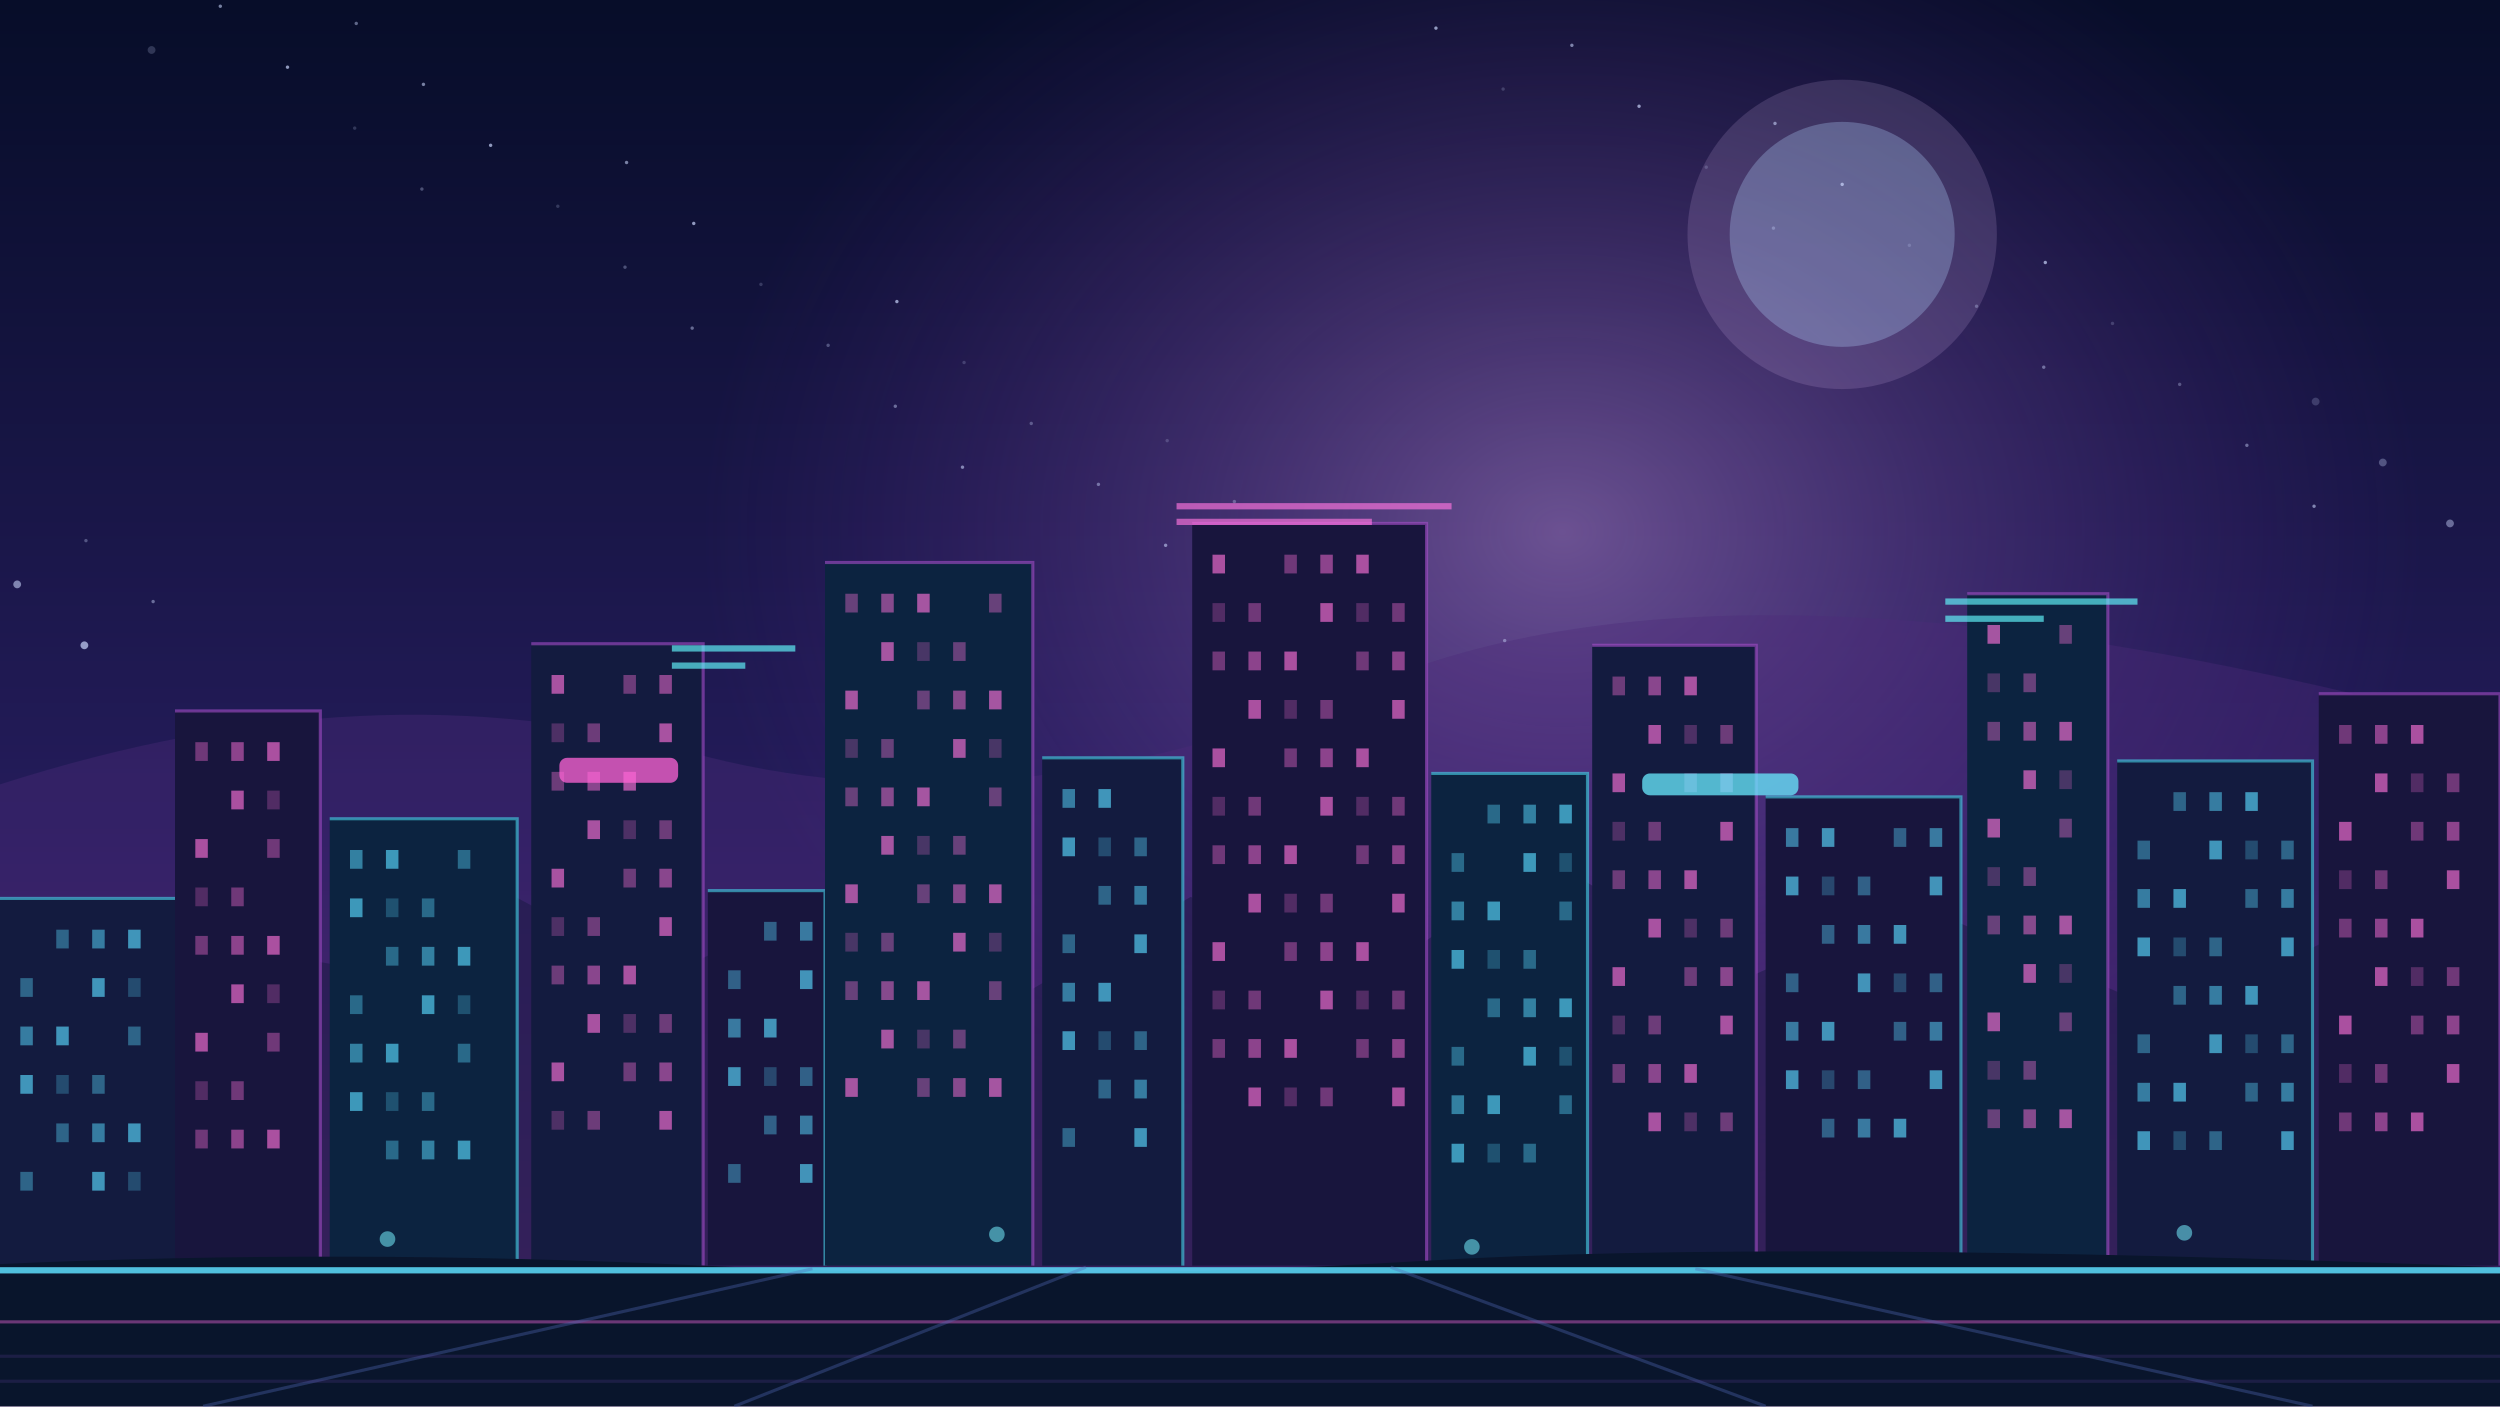
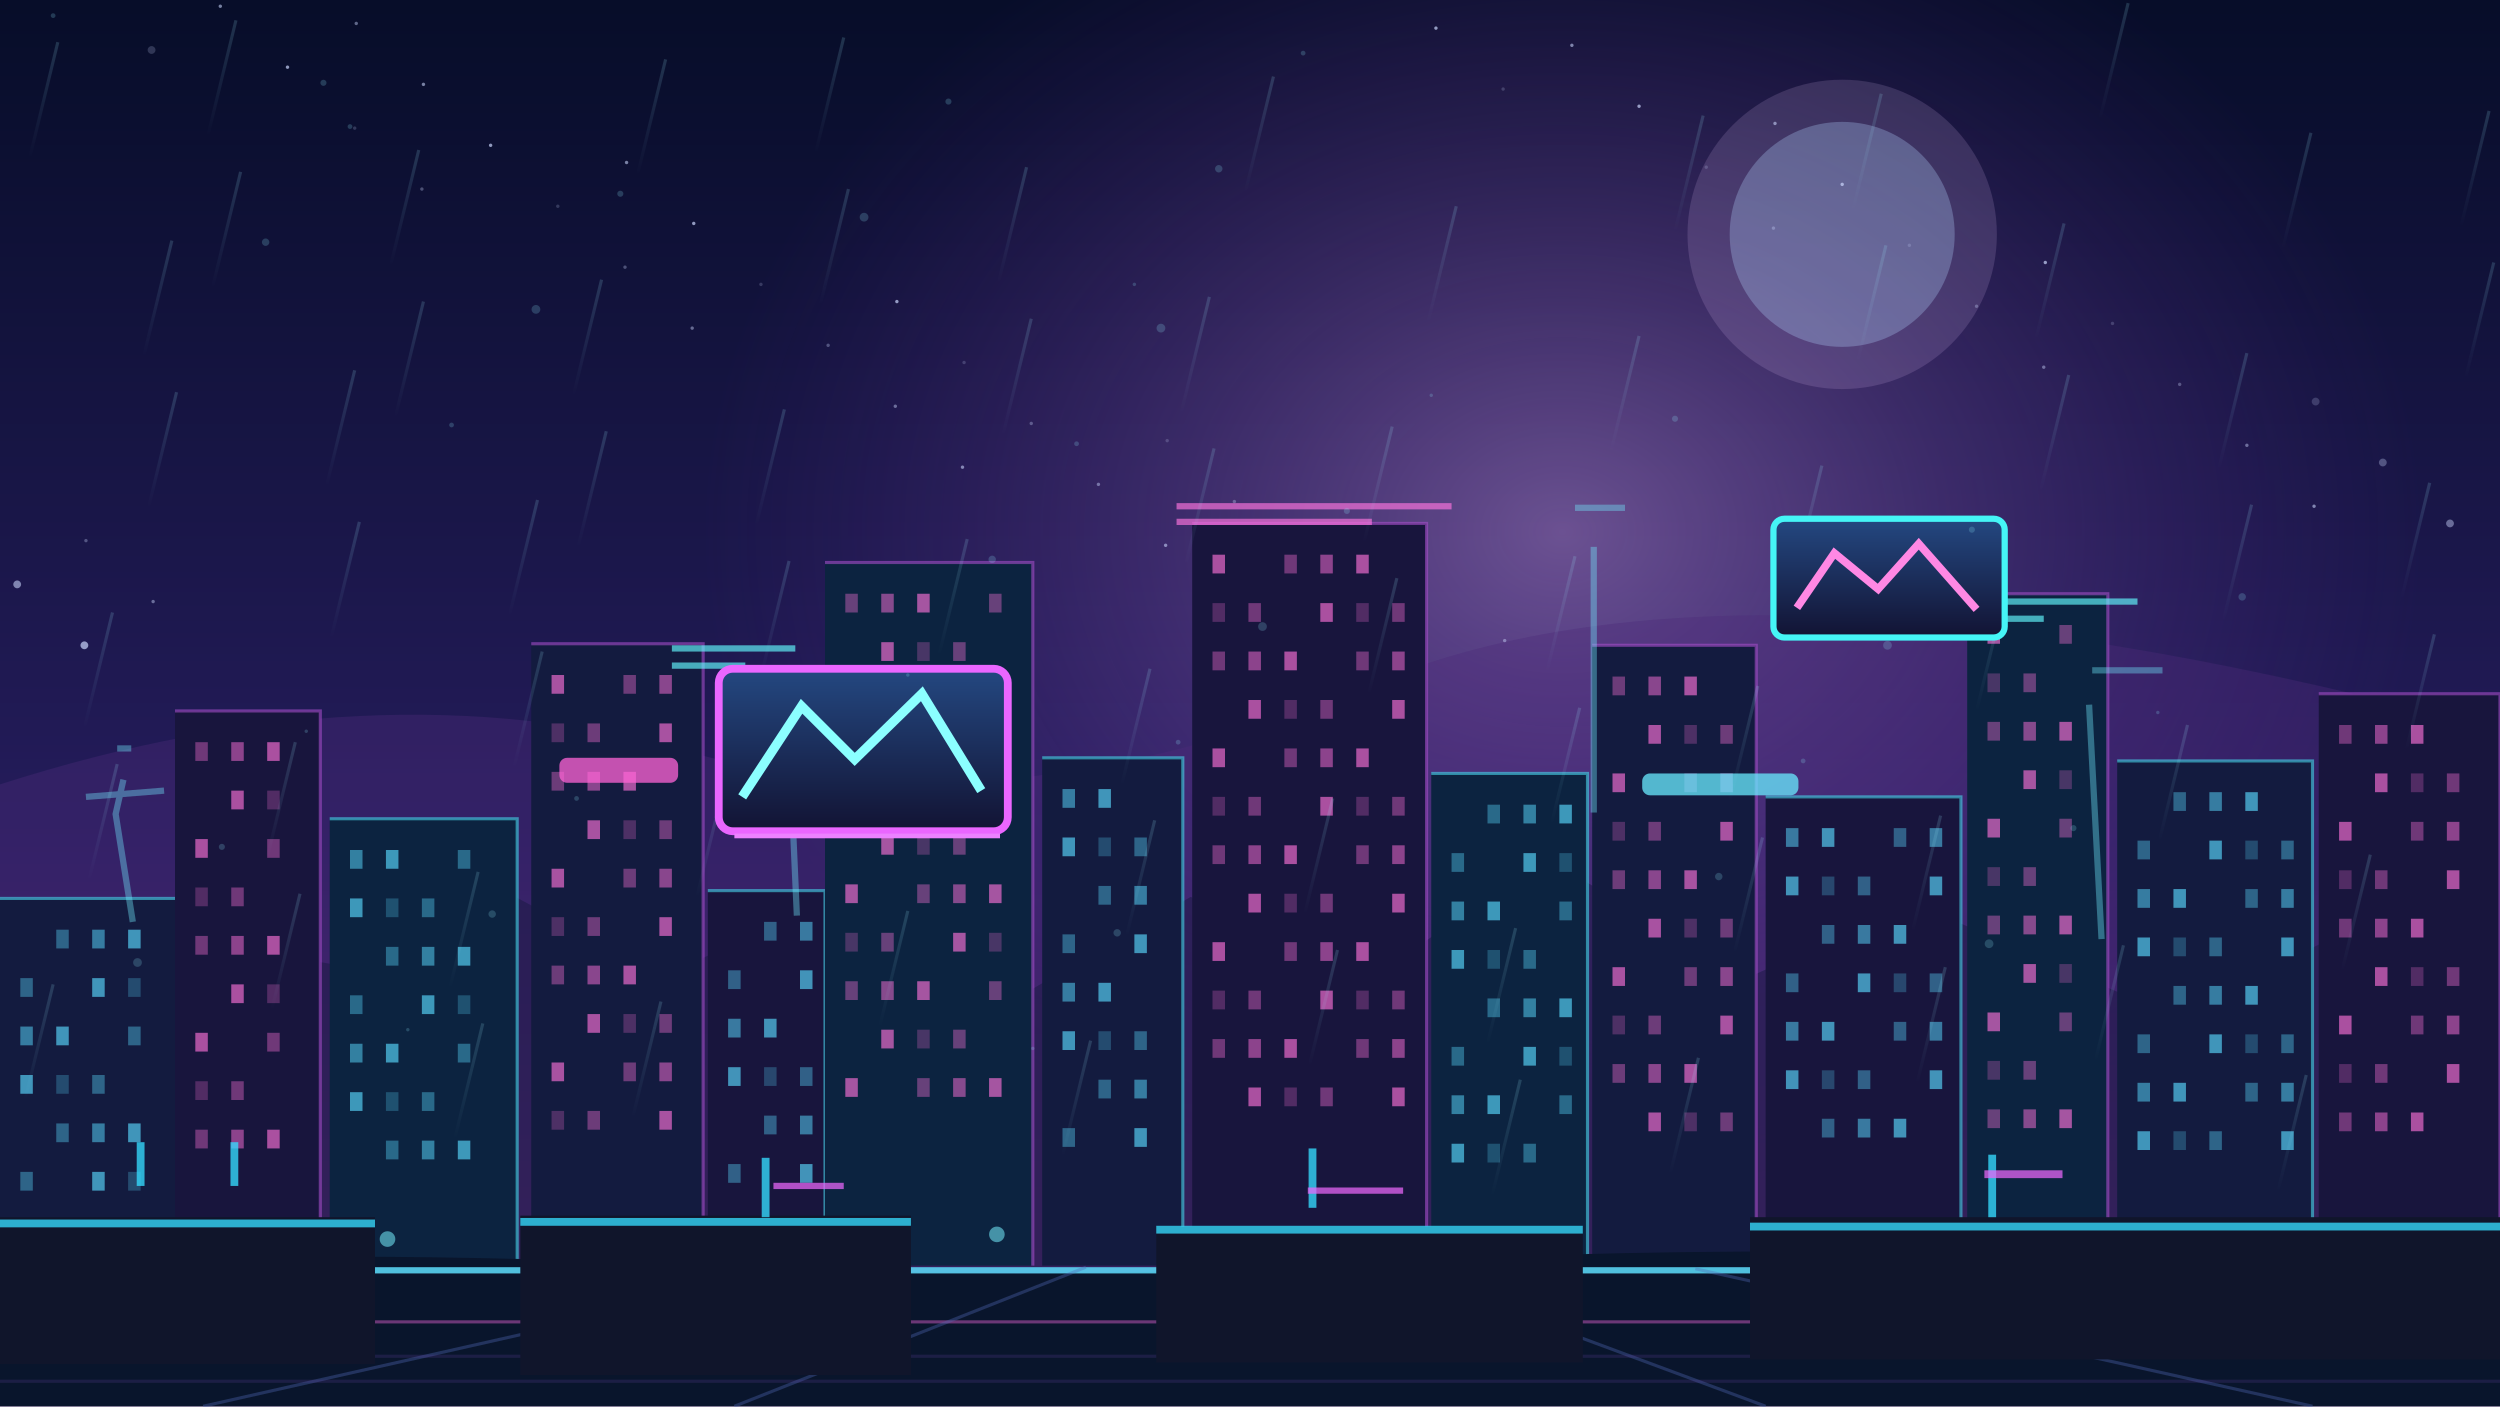
<svg xmlns="http://www.w3.org/2000/svg" viewBox="0 0 1600 900" width="1600" height="900">
  <defs>
    <linearGradient id="sky" x2="0" y2="1">
      <stop stop-color="#070d29" />
      <stop offset=".60" stop-color="#251c5c" />
      <stop offset="1" stop-color="#652c79" />
    </linearGradient>
    <radialGradient id="halo">
      <stop stop-color="#e5aaff" stop-opacity=".40" />
      <stop offset="1" stop-color="#8133c3" stop-opacity="0" />
    </radialGradient>
    <linearGradient id="glass" x2="0" y2="1">
      <stop stop-color="#e45dd5" stop-opacity=".38" />
      <stop offset="1" stop-color="#25dfff" stop-opacity=".09" />
    </linearGradient>
  </defs>
  <rect width="1600" height="900" fill="url(#sky)" />
  <ellipse cx="1000" cy="340" rx="550" ry="450" fill="url(#halo)" />
  <circle cx="1179" cy="150" r="99" fill="#ecc7ff" opacity=".15" />
  <circle cx="1179" cy="150" r="72" fill="#b2d5ff" opacity=".29" />
  <circle cx="97" cy="32" r="2.5" fill="#cdd9ff" opacity="0.20" />
  <circle cx="270" cy="121" r="1.1" fill="#cdd9ff" opacity="0.32" />
  <circle cx="443" cy="210" r="1.1" fill="#cdd9ff" opacity="0.44" />
  <circle cx="616" cy="299" r="1.1" fill="#cdd9ff" opacity="0.56" />
  <circle cx="789" cy="388" r="1.1" fill="#cdd9ff" opacity="0.68" />
  <circle cx="962" cy="57" r="1.1" fill="#cdd9ff" opacity="0.20" />
  <circle cx="1135" cy="146" r="1.1" fill="#cdd9ff" opacity="0.32" />
  <circle cx="1308" cy="235" r="1.1" fill="#cdd9ff" opacity="0.44" />
  <circle cx="1481" cy="324" r="1.1" fill="#cdd9ff" opacity="0.56" />
  <circle cx="54" cy="413" r="2.5" fill="#cdd9ff" opacity="0.68" />
  <circle cx="227" cy="82" r="1.1" fill="#cdd9ff" opacity="0.20" />
  <circle cx="400" cy="171" r="1.1" fill="#cdd9ff" opacity="0.32" />
  <circle cx="573" cy="260" r="1.1" fill="#cdd9ff" opacity="0.44" />
  <circle cx="746" cy="349" r="1.1" fill="#cdd9ff" opacity="0.56" />
  <circle cx="919" cy="18" r="1.1" fill="#cdd9ff" opacity="0.68" />
  <circle cx="1092" cy="107" r="1.1" fill="#cdd9ff" opacity="0.20" />
  <circle cx="1265" cy="196" r="1.1" fill="#cdd9ff" opacity="0.32" />
  <circle cx="1438" cy="285" r="1.1" fill="#cdd9ff" opacity="0.44" />
  <circle cx="11" cy="374" r="2.5" fill="#cdd9ff" opacity="0.56" />
  <circle cx="184" cy="43" r="1.1" fill="#cdd9ff" opacity="0.68" />
  <circle cx="357" cy="132" r="1.1" fill="#cdd9ff" opacity="0.20" />
  <circle cx="530" cy="221" r="1.1" fill="#cdd9ff" opacity="0.32" />
  <circle cx="703" cy="310" r="1.1" fill="#cdd9ff" opacity="0.44" />
  <circle cx="876" cy="399" r="1.1" fill="#cdd9ff" opacity="0.56" />
  <circle cx="1049" cy="68" r="1.1" fill="#cdd9ff" opacity="0.68" />
  <circle cx="1222" cy="157" r="1.1" fill="#cdd9ff" opacity="0.20" />
  <circle cx="1395" cy="246" r="1.1" fill="#cdd9ff" opacity="0.32" />
  <circle cx="1568" cy="335" r="2.5" fill="#cdd9ff" opacity="0.44" />
  <circle cx="141" cy="4" r="1.1" fill="#cdd9ff" opacity="0.56" />
  <circle cx="314" cy="93" r="1.1" fill="#cdd9ff" opacity="0.68" />
  <circle cx="487" cy="182" r="1.1" fill="#cdd9ff" opacity="0.20" />
  <circle cx="660" cy="271" r="1.1" fill="#cdd9ff" opacity="0.32" />
  <circle cx="833" cy="360" r="1.1" fill="#cdd9ff" opacity="0.44" />
  <circle cx="1006" cy="29" r="1.1" fill="#cdd9ff" opacity="0.56" />
  <circle cx="1179" cy="118" r="1.1" fill="#cdd9ff" opacity="0.68" />
  <circle cx="1352" cy="207" r="1.1" fill="#cdd9ff" opacity="0.20" />
  <circle cx="1525" cy="296" r="2.5" fill="#cdd9ff" opacity="0.32" />
  <circle cx="98" cy="385" r="1.1" fill="#cdd9ff" opacity="0.44" />
  <circle cx="271" cy="54" r="1.1" fill="#cdd9ff" opacity="0.56" />
  <circle cx="444" cy="143" r="1.1" fill="#cdd9ff" opacity="0.68" />
  <circle cx="617" cy="232" r="1.1" fill="#cdd9ff" opacity="0.20" />
  <circle cx="790" cy="321" r="1.1" fill="#cdd9ff" opacity="0.32" />
  <circle cx="963" cy="410" r="1.1" fill="#cdd9ff" opacity="0.44" />
  <circle cx="1136" cy="79" r="1.1" fill="#cdd9ff" opacity="0.56" />
  <circle cx="1309" cy="168" r="1.1" fill="#cdd9ff" opacity="0.68" />
  <circle cx="1482" cy="257" r="2.5" fill="#cdd9ff" opacity="0.20" />
  <circle cx="55" cy="346" r="1.1" fill="#cdd9ff" opacity="0.32" />
  <circle cx="228" cy="15" r="1.1" fill="#cdd9ff" opacity="0.44" />
  <circle cx="401" cy="104" r="1.1" fill="#cdd9ff" opacity="0.56" />
  <circle cx="574" cy="193" r="1.1" fill="#cdd9ff" opacity="0.68" />
  <circle cx="747" cy="282" r="1.1" fill="#cdd9ff" opacity="0.20" />
  <path d="M0 502Q240 425 440 481T880 437T1600 468V900H0Z" fill="#4b2a79" opacity=".38" />
  <path d="M0 657L100 598 230 620 300 558 425 625 540 570 640 645 762 574 880 624 990 550 1120 625 1225 578 1390 650 1510 592 1600 626V900H0Z" fill="#1b1a46" opacity=".55" />
  <g>
    <rect x="0" y="575" width="116" height="235" fill="#131b3f" />
    <path d="M0 575h116v235" fill="none" stroke="#46d9ed" stroke-width="2" opacity=".58" />
    <rect x="36" y="595" width="8" height="12" fill="#59daff" opacity="0.38" />
    <rect x="59" y="595" width="8" height="12" fill="#59daff" opacity="0.51" />
    <rect x="82" y="595" width="8" height="12" fill="#59daff" opacity="0.64" />
    <rect x="13" y="626" width="8" height="12" fill="#59daff" opacity="0.38" />
    <rect x="59" y="626" width="8" height="12" fill="#59daff" opacity="0.64" />
    <rect x="82" y="626" width="8" height="12" fill="#59daff" opacity="0.25" />
    <rect x="13" y="657" width="8" height="12" fill="#59daff" opacity="0.51" />
    <rect x="36" y="657" width="8" height="12" fill="#59daff" opacity="0.64" />
    <rect x="82" y="657" width="8" height="12" fill="#59daff" opacity="0.38" />
    <rect x="13" y="688" width="8" height="12" fill="#59daff" opacity="0.64" />
    <rect x="36" y="688" width="8" height="12" fill="#59daff" opacity="0.25" />
    <rect x="59" y="688" width="8" height="12" fill="#59daff" opacity="0.38" />
    <rect x="36" y="719" width="8" height="12" fill="#59daff" opacity="0.38" />
    <rect x="59" y="719" width="8" height="12" fill="#59daff" opacity="0.51" />
    <rect x="82" y="719" width="8" height="12" fill="#59daff" opacity="0.64" />
    <rect x="13" y="750" width="8" height="12" fill="#59daff" opacity="0.38" />
    <rect x="59" y="750" width="8" height="12" fill="#59daff" opacity="0.64" />
    <rect x="82" y="750" width="8" height="12" fill="#59daff" opacity="0.25" />
  </g>
  <g>
    <rect x="112" y="455" width="93" height="355" fill="#18153d" />
    <path d="M112 455h93v355" fill="none" stroke="#a74dcc" stroke-width="2" opacity=".58" />
    <rect x="125" y="475" width="8" height="12" fill="#fc70d8" opacity="0.38" />
    <rect x="148" y="475" width="8" height="12" fill="#fc70d8" opacity="0.51" />
    <rect x="171" y="475" width="8" height="12" fill="#fc70d8" opacity="0.64" />
    <rect x="148" y="506" width="8" height="12" fill="#fc70d8" opacity="0.64" />
    <rect x="171" y="506" width="8" height="12" fill="#fc70d8" opacity="0.25" />
    <rect x="125" y="537" width="8" height="12" fill="#fc70d8" opacity="0.64" />
    <rect x="171" y="537" width="8" height="12" fill="#fc70d8" opacity="0.38" />
    <rect x="125" y="568" width="8" height="12" fill="#fc70d8" opacity="0.25" />
    <rect x="148" y="568" width="8" height="12" fill="#fc70d8" opacity="0.38" />
    <rect x="125" y="599" width="8" height="12" fill="#fc70d8" opacity="0.38" />
    <rect x="148" y="599" width="8" height="12" fill="#fc70d8" opacity="0.51" />
    <rect x="171" y="599" width="8" height="12" fill="#fc70d8" opacity="0.64" />
    <rect x="148" y="630" width="8" height="12" fill="#fc70d8" opacity="0.64" />
    <rect x="171" y="630" width="8" height="12" fill="#fc70d8" opacity="0.25" />
    <rect x="125" y="661" width="8" height="12" fill="#fc70d8" opacity="0.64" />
    <rect x="171" y="661" width="8" height="12" fill="#fc70d8" opacity="0.38" />
    <rect x="125" y="692" width="8" height="12" fill="#fc70d8" opacity="0.25" />
    <rect x="148" y="692" width="8" height="12" fill="#fc70d8" opacity="0.38" />
    <rect x="125" y="723" width="8" height="12" fill="#fc70d8" opacity="0.38" />
    <rect x="148" y="723" width="8" height="12" fill="#fc70d8" opacity="0.51" />
    <rect x="171" y="723" width="8" height="12" fill="#fc70d8" opacity="0.64" />
  </g>
  <g>
    <rect x="211" y="524" width="120" height="286" fill="#0c2340" />
    <path d="M211 524h120v286" fill="none" stroke="#46d9ed" stroke-width="2" opacity=".58" />
    <rect x="224" y="544" width="8" height="12" fill="#59daff" opacity="0.51" />
    <rect x="247" y="544" width="8" height="12" fill="#59daff" opacity="0.64" />
    <rect x="293" y="544" width="8" height="12" fill="#59daff" opacity="0.38" />
    <rect x="224" y="575" width="8" height="12" fill="#59daff" opacity="0.64" />
    <rect x="247" y="575" width="8" height="12" fill="#59daff" opacity="0.25" />
    <rect x="270" y="575" width="8" height="12" fill="#59daff" opacity="0.38" />
    <rect x="247" y="606" width="8" height="12" fill="#59daff" opacity="0.38" />
    <rect x="270" y="606" width="8" height="12" fill="#59daff" opacity="0.51" />
    <rect x="293" y="606" width="8" height="12" fill="#59daff" opacity="0.64" />
    <rect x="224" y="637" width="8" height="12" fill="#59daff" opacity="0.38" />
    <rect x="270" y="637" width="8" height="12" fill="#59daff" opacity="0.64" />
    <rect x="293" y="637" width="8" height="12" fill="#59daff" opacity="0.25" />
    <rect x="224" y="668" width="8" height="12" fill="#59daff" opacity="0.51" />
    <rect x="247" y="668" width="8" height="12" fill="#59daff" opacity="0.64" />
    <rect x="293" y="668" width="8" height="12" fill="#59daff" opacity="0.38" />
    <rect x="224" y="699" width="8" height="12" fill="#59daff" opacity="0.64" />
    <rect x="247" y="699" width="8" height="12" fill="#59daff" opacity="0.25" />
    <rect x="270" y="699" width="8" height="12" fill="#59daff" opacity="0.38" />
    <rect x="247" y="730" width="8" height="12" fill="#59daff" opacity="0.38" />
    <rect x="270" y="730" width="8" height="12" fill="#59daff" opacity="0.51" />
    <rect x="293" y="730" width="8" height="12" fill="#59daff" opacity="0.64" />
  </g>
  <g>
    <rect x="340" y="412" width="110" height="398" fill="#131b3f" />
    <path d="M340 412h110v398" fill="none" stroke="#a74dcc" stroke-width="2" opacity=".58" />
    <rect x="353" y="432" width="8" height="12" fill="#fc70d8" opacity="0.64" />
    <rect x="399" y="432" width="8" height="12" fill="#fc70d8" opacity="0.38" />
    <rect x="422" y="432" width="8" height="12" fill="#fc70d8" opacity="0.51" />
    <rect x="353" y="463" width="8" height="12" fill="#fc70d8" opacity="0.25" />
    <rect x="376" y="463" width="8" height="12" fill="#fc70d8" opacity="0.38" />
    <rect x="422" y="463" width="8" height="12" fill="#fc70d8" opacity="0.64" />
    <rect x="353" y="494" width="8" height="12" fill="#fc70d8" opacity="0.38" />
    <rect x="376" y="494" width="8" height="12" fill="#fc70d8" opacity="0.51" />
    <rect x="399" y="494" width="8" height="12" fill="#fc70d8" opacity="0.64" />
    <rect x="376" y="525" width="8" height="12" fill="#fc70d8" opacity="0.64" />
    <rect x="399" y="525" width="8" height="12" fill="#fc70d8" opacity="0.25" />
    <rect x="422" y="525" width="8" height="12" fill="#fc70d8" opacity="0.38" />
    <rect x="353" y="556" width="8" height="12" fill="#fc70d8" opacity="0.64" />
    <rect x="399" y="556" width="8" height="12" fill="#fc70d8" opacity="0.38" />
    <rect x="422" y="556" width="8" height="12" fill="#fc70d8" opacity="0.51" />
    <rect x="353" y="587" width="8" height="12" fill="#fc70d8" opacity="0.25" />
    <rect x="376" y="587" width="8" height="12" fill="#fc70d8" opacity="0.38" />
    <rect x="422" y="587" width="8" height="12" fill="#fc70d8" opacity="0.64" />
    <rect x="353" y="618" width="8" height="12" fill="#fc70d8" opacity="0.38" />
    <rect x="376" y="618" width="8" height="12" fill="#fc70d8" opacity="0.51" />
    <rect x="399" y="618" width="8" height="12" fill="#fc70d8" opacity="0.64" />
    <rect x="376" y="649" width="8" height="12" fill="#fc70d8" opacity="0.64" />
    <rect x="399" y="649" width="8" height="12" fill="#fc70d8" opacity="0.25" />
    <rect x="422" y="649" width="8" height="12" fill="#fc70d8" opacity="0.38" />
    <rect x="353" y="680" width="8" height="12" fill="#fc70d8" opacity="0.64" />
    <rect x="399" y="680" width="8" height="12" fill="#fc70d8" opacity="0.38" />
    <rect x="422" y="680" width="8" height="12" fill="#fc70d8" opacity="0.51" />
    <rect x="353" y="711" width="8" height="12" fill="#fc70d8" opacity="0.25" />
    <rect x="376" y="711" width="8" height="12" fill="#fc70d8" opacity="0.38" />
    <rect x="422" y="711" width="8" height="12" fill="#fc70d8" opacity="0.64" />
  </g>
  <g>
    <rect x="453" y="570" width="75" height="240" fill="#18153d" />
    <path d="M453 570h75v240" fill="none" stroke="#46d9ed" stroke-width="2" opacity=".58" />
    <rect x="489" y="590" width="8" height="12" fill="#59daff" opacity="0.38" />
    <rect x="512" y="590" width="8" height="12" fill="#59daff" opacity="0.51" />
    <rect x="466" y="621" width="8" height="12" fill="#59daff" opacity="0.38" />
    <rect x="512" y="621" width="8" height="12" fill="#59daff" opacity="0.64" />
    <rect x="466" y="652" width="8" height="12" fill="#59daff" opacity="0.51" />
    <rect x="489" y="652" width="8" height="12" fill="#59daff" opacity="0.64" />
    <rect x="466" y="683" width="8" height="12" fill="#59daff" opacity="0.64" />
    <rect x="489" y="683" width="8" height="12" fill="#59daff" opacity="0.25" />
    <rect x="512" y="683" width="8" height="12" fill="#59daff" opacity="0.38" />
    <rect x="489" y="714" width="8" height="12" fill="#59daff" opacity="0.38" />
    <rect x="512" y="714" width="8" height="12" fill="#59daff" opacity="0.51" />
    <rect x="466" y="745" width="8" height="12" fill="#59daff" opacity="0.38" />
    <rect x="512" y="745" width="8" height="12" fill="#59daff" opacity="0.64" />
  </g>
  <g>
    <rect x="528" y="360" width="133" height="450" fill="#0c2340" />
    <path d="M528 360h133v450" fill="none" stroke="#a74dcc" stroke-width="2" opacity=".58" />
    <rect x="541" y="380" width="8" height="12" fill="#fc70d8" opacity="0.38" />
    <rect x="564" y="380" width="8" height="12" fill="#fc70d8" opacity="0.51" />
    <rect x="587" y="380" width="8" height="12" fill="#fc70d8" opacity="0.64" />
    <rect x="633" y="380" width="8" height="12" fill="#fc70d8" opacity="0.38" />
    <rect x="564" y="411" width="8" height="12" fill="#fc70d8" opacity="0.64" />
    <rect x="587" y="411" width="8" height="12" fill="#fc70d8" opacity="0.25" />
    <rect x="610" y="411" width="8" height="12" fill="#fc70d8" opacity="0.38" />
    <rect x="541" y="442" width="8" height="12" fill="#fc70d8" opacity="0.64" />
    <rect x="587" y="442" width="8" height="12" fill="#fc70d8" opacity="0.38" />
    <rect x="610" y="442" width="8" height="12" fill="#fc70d8" opacity="0.51" />
    <rect x="633" y="442" width="8" height="12" fill="#fc70d8" opacity="0.64" />
    <rect x="541" y="473" width="8" height="12" fill="#fc70d8" opacity="0.25" />
    <rect x="564" y="473" width="8" height="12" fill="#fc70d8" opacity="0.38" />
    <rect x="610" y="473" width="8" height="12" fill="#fc70d8" opacity="0.64" />
    <rect x="633" y="473" width="8" height="12" fill="#fc70d8" opacity="0.25" />
    <rect x="541" y="504" width="8" height="12" fill="#fc70d8" opacity="0.38" />
    <rect x="564" y="504" width="8" height="12" fill="#fc70d8" opacity="0.51" />
    <rect x="587" y="504" width="8" height="12" fill="#fc70d8" opacity="0.64" />
    <rect x="633" y="504" width="8" height="12" fill="#fc70d8" opacity="0.38" />
    <rect x="564" y="535" width="8" height="12" fill="#fc70d8" opacity="0.64" />
    <rect x="587" y="535" width="8" height="12" fill="#fc70d8" opacity="0.25" />
    <rect x="610" y="535" width="8" height="12" fill="#fc70d8" opacity="0.38" />
    <rect x="541" y="566" width="8" height="12" fill="#fc70d8" opacity="0.64" />
    <rect x="587" y="566" width="8" height="12" fill="#fc70d8" opacity="0.38" />
    <rect x="610" y="566" width="8" height="12" fill="#fc70d8" opacity="0.51" />
    <rect x="633" y="566" width="8" height="12" fill="#fc70d8" opacity="0.64" />
    <rect x="541" y="597" width="8" height="12" fill="#fc70d8" opacity="0.25" />
    <rect x="564" y="597" width="8" height="12" fill="#fc70d8" opacity="0.38" />
    <rect x="610" y="597" width="8" height="12" fill="#fc70d8" opacity="0.64" />
    <rect x="633" y="597" width="8" height="12" fill="#fc70d8" opacity="0.25" />
    <rect x="541" y="628" width="8" height="12" fill="#fc70d8" opacity="0.38" />
    <rect x="564" y="628" width="8" height="12" fill="#fc70d8" opacity="0.51" />
    <rect x="587" y="628" width="8" height="12" fill="#fc70d8" opacity="0.64" />
    <rect x="633" y="628" width="8" height="12" fill="#fc70d8" opacity="0.38" />
    <rect x="564" y="659" width="8" height="12" fill="#fc70d8" opacity="0.64" />
    <rect x="587" y="659" width="8" height="12" fill="#fc70d8" opacity="0.25" />
    <rect x="610" y="659" width="8" height="12" fill="#fc70d8" opacity="0.38" />
    <rect x="541" y="690" width="8" height="12" fill="#fc70d8" opacity="0.64" />
    <rect x="587" y="690" width="8" height="12" fill="#fc70d8" opacity="0.38" />
    <rect x="610" y="690" width="8" height="12" fill="#fc70d8" opacity="0.51" />
    <rect x="633" y="690" width="8" height="12" fill="#fc70d8" opacity="0.64" />
  </g>
  <g>
    <rect x="667" y="485" width="90" height="325" fill="#131b3f" />
    <path d="M667 485h90v325" fill="none" stroke="#46d9ed" stroke-width="2" opacity=".58" />
    <rect x="680" y="505" width="8" height="12" fill="#59daff" opacity="0.51" />
    <rect x="703" y="505" width="8" height="12" fill="#59daff" opacity="0.64" />
    <rect x="680" y="536" width="8" height="12" fill="#59daff" opacity="0.64" />
    <rect x="703" y="536" width="8" height="12" fill="#59daff" opacity="0.25" />
    <rect x="726" y="536" width="8" height="12" fill="#59daff" opacity="0.38" />
    <rect x="703" y="567" width="8" height="12" fill="#59daff" opacity="0.38" />
    <rect x="726" y="567" width="8" height="12" fill="#59daff" opacity="0.51" />
    <rect x="680" y="598" width="8" height="12" fill="#59daff" opacity="0.38" />
    <rect x="726" y="598" width="8" height="12" fill="#59daff" opacity="0.64" />
    <rect x="680" y="629" width="8" height="12" fill="#59daff" opacity="0.51" />
    <rect x="703" y="629" width="8" height="12" fill="#59daff" opacity="0.64" />
    <rect x="680" y="660" width="8" height="12" fill="#59daff" opacity="0.64" />
    <rect x="703" y="660" width="8" height="12" fill="#59daff" opacity="0.25" />
    <rect x="726" y="660" width="8" height="12" fill="#59daff" opacity="0.38" />
    <rect x="703" y="691" width="8" height="12" fill="#59daff" opacity="0.38" />
    <rect x="726" y="691" width="8" height="12" fill="#59daff" opacity="0.51" />
    <rect x="680" y="722" width="8" height="12" fill="#59daff" opacity="0.38" />
    <rect x="726" y="722" width="8" height="12" fill="#59daff" opacity="0.64" />
  </g>
  <g>
    <rect x="763" y="335" width="150" height="475" fill="#18153d" />
    <path d="M763 335h150v475" fill="none" stroke="#a74dcc" stroke-width="2" opacity=".58" />
    <rect x="776" y="355" width="8" height="12" fill="#fc70d8" opacity="0.64" />
    <rect x="822" y="355" width="8" height="12" fill="#fc70d8" opacity="0.38" />
    <rect x="845" y="355" width="8" height="12" fill="#fc70d8" opacity="0.51" />
    <rect x="868" y="355" width="8" height="12" fill="#fc70d8" opacity="0.64" />
    <rect x="776" y="386" width="8" height="12" fill="#fc70d8" opacity="0.25" />
    <rect x="799" y="386" width="8" height="12" fill="#fc70d8" opacity="0.38" />
    <rect x="845" y="386" width="8" height="12" fill="#fc70d8" opacity="0.64" />
    <rect x="868" y="386" width="8" height="12" fill="#fc70d8" opacity="0.25" />
    <rect x="891" y="386" width="8" height="12" fill="#fc70d8" opacity="0.38" />
    <rect x="776" y="417" width="8" height="12" fill="#fc70d8" opacity="0.38" />
    <rect x="799" y="417" width="8" height="12" fill="#fc70d8" opacity="0.51" />
    <rect x="822" y="417" width="8" height="12" fill="#fc70d8" opacity="0.64" />
    <rect x="868" y="417" width="8" height="12" fill="#fc70d8" opacity="0.38" />
    <rect x="891" y="417" width="8" height="12" fill="#fc70d8" opacity="0.51" />
    <rect x="799" y="448" width="8" height="12" fill="#fc70d8" opacity="0.64" />
    <rect x="822" y="448" width="8" height="12" fill="#fc70d8" opacity="0.25" />
    <rect x="845" y="448" width="8" height="12" fill="#fc70d8" opacity="0.38" />
    <rect x="891" y="448" width="8" height="12" fill="#fc70d8" opacity="0.64" />
    <rect x="776" y="479" width="8" height="12" fill="#fc70d8" opacity="0.64" />
    <rect x="822" y="479" width="8" height="12" fill="#fc70d8" opacity="0.38" />
    <rect x="845" y="479" width="8" height="12" fill="#fc70d8" opacity="0.51" />
    <rect x="868" y="479" width="8" height="12" fill="#fc70d8" opacity="0.64" />
    <rect x="776" y="510" width="8" height="12" fill="#fc70d8" opacity="0.25" />
    <rect x="799" y="510" width="8" height="12" fill="#fc70d8" opacity="0.38" />
    <rect x="845" y="510" width="8" height="12" fill="#fc70d8" opacity="0.64" />
    <rect x="868" y="510" width="8" height="12" fill="#fc70d8" opacity="0.25" />
    <rect x="891" y="510" width="8" height="12" fill="#fc70d8" opacity="0.38" />
    <rect x="776" y="541" width="8" height="12" fill="#fc70d8" opacity="0.38" />
    <rect x="799" y="541" width="8" height="12" fill="#fc70d8" opacity="0.51" />
    <rect x="822" y="541" width="8" height="12" fill="#fc70d8" opacity="0.64" />
    <rect x="868" y="541" width="8" height="12" fill="#fc70d8" opacity="0.38" />
    <rect x="891" y="541" width="8" height="12" fill="#fc70d8" opacity="0.51" />
    <rect x="799" y="572" width="8" height="12" fill="#fc70d8" opacity="0.64" />
    <rect x="822" y="572" width="8" height="12" fill="#fc70d8" opacity="0.25" />
    <rect x="845" y="572" width="8" height="12" fill="#fc70d8" opacity="0.38" />
    <rect x="891" y="572" width="8" height="12" fill="#fc70d8" opacity="0.64" />
    <rect x="776" y="603" width="8" height="12" fill="#fc70d8" opacity="0.64" />
    <rect x="822" y="603" width="8" height="12" fill="#fc70d8" opacity="0.38" />
    <rect x="845" y="603" width="8" height="12" fill="#fc70d8" opacity="0.51" />
    <rect x="868" y="603" width="8" height="12" fill="#fc70d8" opacity="0.64" />
    <rect x="776" y="634" width="8" height="12" fill="#fc70d8" opacity="0.25" />
    <rect x="799" y="634" width="8" height="12" fill="#fc70d8" opacity="0.38" />
    <rect x="845" y="634" width="8" height="12" fill="#fc70d8" opacity="0.64" />
    <rect x="868" y="634" width="8" height="12" fill="#fc70d8" opacity="0.25" />
    <rect x="891" y="634" width="8" height="12" fill="#fc70d8" opacity="0.38" />
    <rect x="776" y="665" width="8" height="12" fill="#fc70d8" opacity="0.38" />
    <rect x="799" y="665" width="8" height="12" fill="#fc70d8" opacity="0.51" />
    <rect x="822" y="665" width="8" height="12" fill="#fc70d8" opacity="0.64" />
    <rect x="868" y="665" width="8" height="12" fill="#fc70d8" opacity="0.38" />
    <rect x="891" y="665" width="8" height="12" fill="#fc70d8" opacity="0.51" />
    <rect x="799" y="696" width="8" height="12" fill="#fc70d8" opacity="0.64" />
    <rect x="822" y="696" width="8" height="12" fill="#fc70d8" opacity="0.25" />
    <rect x="845" y="696" width="8" height="12" fill="#fc70d8" opacity="0.38" />
    <rect x="891" y="696" width="8" height="12" fill="#fc70d8" opacity="0.64" />
  </g>
  <g>
    <rect x="916" y="495" width="100" height="315" fill="#0c2340" />
    <path d="M916 495h100v315" fill="none" stroke="#46d9ed" stroke-width="2" opacity=".58" />
    <rect x="952" y="515" width="8" height="12" fill="#59daff" opacity="0.38" />
    <rect x="975" y="515" width="8" height="12" fill="#59daff" opacity="0.51" />
    <rect x="998" y="515" width="8" height="12" fill="#59daff" opacity="0.64" />
    <rect x="929" y="546" width="8" height="12" fill="#59daff" opacity="0.38" />
    <rect x="975" y="546" width="8" height="12" fill="#59daff" opacity="0.64" />
    <rect x="998" y="546" width="8" height="12" fill="#59daff" opacity="0.25" />
    <rect x="929" y="577" width="8" height="12" fill="#59daff" opacity="0.51" />
    <rect x="952" y="577" width="8" height="12" fill="#59daff" opacity="0.64" />
    <rect x="998" y="577" width="8" height="12" fill="#59daff" opacity="0.38" />
    <rect x="929" y="608" width="8" height="12" fill="#59daff" opacity="0.64" />
    <rect x="952" y="608" width="8" height="12" fill="#59daff" opacity="0.25" />
    <rect x="975" y="608" width="8" height="12" fill="#59daff" opacity="0.38" />
    <rect x="952" y="639" width="8" height="12" fill="#59daff" opacity="0.38" />
    <rect x="975" y="639" width="8" height="12" fill="#59daff" opacity="0.51" />
    <rect x="998" y="639" width="8" height="12" fill="#59daff" opacity="0.64" />
    <rect x="929" y="670" width="8" height="12" fill="#59daff" opacity="0.38" />
    <rect x="975" y="670" width="8" height="12" fill="#59daff" opacity="0.64" />
    <rect x="998" y="670" width="8" height="12" fill="#59daff" opacity="0.25" />
    <rect x="929" y="701" width="8" height="12" fill="#59daff" opacity="0.51" />
    <rect x="952" y="701" width="8" height="12" fill="#59daff" opacity="0.64" />
    <rect x="998" y="701" width="8" height="12" fill="#59daff" opacity="0.38" />
    <rect x="929" y="732" width="8" height="12" fill="#59daff" opacity="0.64" />
    <rect x="952" y="732" width="8" height="12" fill="#59daff" opacity="0.25" />
    <rect x="975" y="732" width="8" height="12" fill="#59daff" opacity="0.38" />
  </g>
  <g>
    <rect x="1019" y="413" width="105" height="397" fill="#131b3f" />
    <path d="M1019 413h105v397" fill="none" stroke="#a74dcc" stroke-width="2" opacity=".58" />
    <rect x="1032" y="433" width="8" height="12" fill="#fc70d8" opacity="0.38" />
    <rect x="1055" y="433" width="8" height="12" fill="#fc70d8" opacity="0.51" />
    <rect x="1078" y="433" width="8" height="12" fill="#fc70d8" opacity="0.64" />
    <rect x="1055" y="464" width="8" height="12" fill="#fc70d8" opacity="0.64" />
    <rect x="1078" y="464" width="8" height="12" fill="#fc70d8" opacity="0.25" />
    <rect x="1101" y="464" width="8" height="12" fill="#fc70d8" opacity="0.38" />
    <rect x="1032" y="495" width="8" height="12" fill="#fc70d8" opacity="0.64" />
    <rect x="1078" y="495" width="8" height="12" fill="#fc70d8" opacity="0.38" />
    <rect x="1101" y="495" width="8" height="12" fill="#fc70d8" opacity="0.51" />
    <rect x="1032" y="526" width="8" height="12" fill="#fc70d8" opacity="0.25" />
    <rect x="1055" y="526" width="8" height="12" fill="#fc70d8" opacity="0.38" />
    <rect x="1101" y="526" width="8" height="12" fill="#fc70d8" opacity="0.64" />
    <rect x="1032" y="557" width="8" height="12" fill="#fc70d8" opacity="0.38" />
    <rect x="1055" y="557" width="8" height="12" fill="#fc70d8" opacity="0.51" />
    <rect x="1078" y="557" width="8" height="12" fill="#fc70d8" opacity="0.64" />
    <rect x="1055" y="588" width="8" height="12" fill="#fc70d8" opacity="0.64" />
    <rect x="1078" y="588" width="8" height="12" fill="#fc70d8" opacity="0.25" />
    <rect x="1101" y="588" width="8" height="12" fill="#fc70d8" opacity="0.38" />
    <rect x="1032" y="619" width="8" height="12" fill="#fc70d8" opacity="0.64" />
    <rect x="1078" y="619" width="8" height="12" fill="#fc70d8" opacity="0.38" />
    <rect x="1101" y="619" width="8" height="12" fill="#fc70d8" opacity="0.51" />
    <rect x="1032" y="650" width="8" height="12" fill="#fc70d8" opacity="0.25" />
    <rect x="1055" y="650" width="8" height="12" fill="#fc70d8" opacity="0.38" />
    <rect x="1101" y="650" width="8" height="12" fill="#fc70d8" opacity="0.64" />
    <rect x="1032" y="681" width="8" height="12" fill="#fc70d8" opacity="0.38" />
    <rect x="1055" y="681" width="8" height="12" fill="#fc70d8" opacity="0.51" />
    <rect x="1078" y="681" width="8" height="12" fill="#fc70d8" opacity="0.64" />
    <rect x="1055" y="712" width="8" height="12" fill="#fc70d8" opacity="0.64" />
    <rect x="1078" y="712" width="8" height="12" fill="#fc70d8" opacity="0.25" />
    <rect x="1101" y="712" width="8" height="12" fill="#fc70d8" opacity="0.38" />
  </g>
  <g>
    <rect x="1130" y="510" width="125" height="300" fill="#18153d" />
    <path d="M1130 510h125v300" fill="none" stroke="#46d9ed" stroke-width="2" opacity=".58" />
    <rect x="1143" y="530" width="8" height="12" fill="#59daff" opacity="0.51" />
    <rect x="1166" y="530" width="8" height="12" fill="#59daff" opacity="0.64" />
    <rect x="1212" y="530" width="8" height="12" fill="#59daff" opacity="0.38" />
    <rect x="1235" y="530" width="8" height="12" fill="#59daff" opacity="0.51" />
    <rect x="1143" y="561" width="8" height="12" fill="#59daff" opacity="0.64" />
    <rect x="1166" y="561" width="8" height="12" fill="#59daff" opacity="0.25" />
    <rect x="1189" y="561" width="8" height="12" fill="#59daff" opacity="0.38" />
    <rect x="1235" y="561" width="8" height="12" fill="#59daff" opacity="0.64" />
    <rect x="1166" y="592" width="8" height="12" fill="#59daff" opacity="0.38" />
    <rect x="1189" y="592" width="8" height="12" fill="#59daff" opacity="0.51" />
    <rect x="1212" y="592" width="8" height="12" fill="#59daff" opacity="0.64" />
    <rect x="1143" y="623" width="8" height="12" fill="#59daff" opacity="0.38" />
    <rect x="1189" y="623" width="8" height="12" fill="#59daff" opacity="0.64" />
    <rect x="1212" y="623" width="8" height="12" fill="#59daff" opacity="0.25" />
    <rect x="1235" y="623" width="8" height="12" fill="#59daff" opacity="0.38" />
    <rect x="1143" y="654" width="8" height="12" fill="#59daff" opacity="0.51" />
    <rect x="1166" y="654" width="8" height="12" fill="#59daff" opacity="0.64" />
    <rect x="1212" y="654" width="8" height="12" fill="#59daff" opacity="0.38" />
    <rect x="1235" y="654" width="8" height="12" fill="#59daff" opacity="0.51" />
    <rect x="1143" y="685" width="8" height="12" fill="#59daff" opacity="0.64" />
    <rect x="1166" y="685" width="8" height="12" fill="#59daff" opacity="0.25" />
    <rect x="1189" y="685" width="8" height="12" fill="#59daff" opacity="0.38" />
    <rect x="1235" y="685" width="8" height="12" fill="#59daff" opacity="0.64" />
    <rect x="1166" y="716" width="8" height="12" fill="#59daff" opacity="0.38" />
    <rect x="1189" y="716" width="8" height="12" fill="#59daff" opacity="0.51" />
    <rect x="1212" y="716" width="8" height="12" fill="#59daff" opacity="0.64" />
  </g>
  <g>
    <rect x="1259" y="380" width="90" height="430" fill="#0c2340" />
    <path d="M1259 380h90v430" fill="none" stroke="#a74dcc" stroke-width="2" opacity=".58" />
    <rect x="1272" y="400" width="8" height="12" fill="#fc70d8" opacity="0.64" />
    <rect x="1318" y="400" width="8" height="12" fill="#fc70d8" opacity="0.38" />
    <rect x="1272" y="431" width="8" height="12" fill="#fc70d8" opacity="0.25" />
    <rect x="1295" y="431" width="8" height="12" fill="#fc70d8" opacity="0.38" />
    <rect x="1272" y="462" width="8" height="12" fill="#fc70d8" opacity="0.38" />
    <rect x="1295" y="462" width="8" height="12" fill="#fc70d8" opacity="0.51" />
    <rect x="1318" y="462" width="8" height="12" fill="#fc70d8" opacity="0.64" />
    <rect x="1295" y="493" width="8" height="12" fill="#fc70d8" opacity="0.64" />
    <rect x="1318" y="493" width="8" height="12" fill="#fc70d8" opacity="0.25" />
    <rect x="1272" y="524" width="8" height="12" fill="#fc70d8" opacity="0.64" />
    <rect x="1318" y="524" width="8" height="12" fill="#fc70d8" opacity="0.38" />
    <rect x="1272" y="555" width="8" height="12" fill="#fc70d8" opacity="0.25" />
    <rect x="1295" y="555" width="8" height="12" fill="#fc70d8" opacity="0.38" />
    <rect x="1272" y="586" width="8" height="12" fill="#fc70d8" opacity="0.38" />
    <rect x="1295" y="586" width="8" height="12" fill="#fc70d8" opacity="0.51" />
    <rect x="1318" y="586" width="8" height="12" fill="#fc70d8" opacity="0.64" />
    <rect x="1295" y="617" width="8" height="12" fill="#fc70d8" opacity="0.64" />
    <rect x="1318" y="617" width="8" height="12" fill="#fc70d8" opacity="0.25" />
    <rect x="1272" y="648" width="8" height="12" fill="#fc70d8" opacity="0.64" />
    <rect x="1318" y="648" width="8" height="12" fill="#fc70d8" opacity="0.38" />
    <rect x="1272" y="679" width="8" height="12" fill="#fc70d8" opacity="0.25" />
    <rect x="1295" y="679" width="8" height="12" fill="#fc70d8" opacity="0.38" />
    <rect x="1272" y="710" width="8" height="12" fill="#fc70d8" opacity="0.38" />
    <rect x="1295" y="710" width="8" height="12" fill="#fc70d8" opacity="0.51" />
    <rect x="1318" y="710" width="8" height="12" fill="#fc70d8" opacity="0.64" />
  </g>
  <g>
    <rect x="1355" y="487" width="125" height="323" fill="#131b3f" />
    <path d="M1355 487h125v323" fill="none" stroke="#46d9ed" stroke-width="2" opacity=".58" />
    <rect x="1391" y="507" width="8" height="12" fill="#59daff" opacity="0.38" />
    <rect x="1414" y="507" width="8" height="12" fill="#59daff" opacity="0.51" />
    <rect x="1437" y="507" width="8" height="12" fill="#59daff" opacity="0.64" />
    <rect x="1368" y="538" width="8" height="12" fill="#59daff" opacity="0.38" />
    <rect x="1414" y="538" width="8" height="12" fill="#59daff" opacity="0.64" />
    <rect x="1437" y="538" width="8" height="12" fill="#59daff" opacity="0.25" />
    <rect x="1460" y="538" width="8" height="12" fill="#59daff" opacity="0.38" />
    <rect x="1368" y="569" width="8" height="12" fill="#59daff" opacity="0.51" />
    <rect x="1391" y="569" width="8" height="12" fill="#59daff" opacity="0.64" />
    <rect x="1437" y="569" width="8" height="12" fill="#59daff" opacity="0.38" />
    <rect x="1460" y="569" width="8" height="12" fill="#59daff" opacity="0.51" />
    <rect x="1368" y="600" width="8" height="12" fill="#59daff" opacity="0.64" />
    <rect x="1391" y="600" width="8" height="12" fill="#59daff" opacity="0.25" />
    <rect x="1414" y="600" width="8" height="12" fill="#59daff" opacity="0.38" />
    <rect x="1460" y="600" width="8" height="12" fill="#59daff" opacity="0.64" />
    <rect x="1391" y="631" width="8" height="12" fill="#59daff" opacity="0.38" />
    <rect x="1414" y="631" width="8" height="12" fill="#59daff" opacity="0.51" />
    <rect x="1437" y="631" width="8" height="12" fill="#59daff" opacity="0.64" />
    <rect x="1368" y="662" width="8" height="12" fill="#59daff" opacity="0.38" />
    <rect x="1414" y="662" width="8" height="12" fill="#59daff" opacity="0.64" />
    <rect x="1437" y="662" width="8" height="12" fill="#59daff" opacity="0.25" />
    <rect x="1460" y="662" width="8" height="12" fill="#59daff" opacity="0.38" />
    <rect x="1368" y="693" width="8" height="12" fill="#59daff" opacity="0.51" />
    <rect x="1391" y="693" width="8" height="12" fill="#59daff" opacity="0.64" />
    <rect x="1437" y="693" width="8" height="12" fill="#59daff" opacity="0.38" />
    <rect x="1460" y="693" width="8" height="12" fill="#59daff" opacity="0.51" />
    <rect x="1368" y="724" width="8" height="12" fill="#59daff" opacity="0.64" />
    <rect x="1391" y="724" width="8" height="12" fill="#59daff" opacity="0.25" />
    <rect x="1414" y="724" width="8" height="12" fill="#59daff" opacity="0.38" />
    <rect x="1460" y="724" width="8" height="12" fill="#59daff" opacity="0.64" />
  </g>
  <g>
    <rect x="1484" y="444" width="116" height="366" fill="#18153d" />
    <path d="M1484 444h116v366" fill="none" stroke="#a74dcc" stroke-width="2" opacity=".58" />
    <rect x="1497" y="464" width="8" height="12" fill="#fc70d8" opacity="0.38" />
    <rect x="1520" y="464" width="8" height="12" fill="#fc70d8" opacity="0.51" />
    <rect x="1543" y="464" width="8" height="12" fill="#fc70d8" opacity="0.64" />
    <rect x="1520" y="495" width="8" height="12" fill="#fc70d8" opacity="0.64" />
    <rect x="1543" y="495" width="8" height="12" fill="#fc70d8" opacity="0.25" />
    <rect x="1566" y="495" width="8" height="12" fill="#fc70d8" opacity="0.38" />
    <rect x="1497" y="526" width="8" height="12" fill="#fc70d8" opacity="0.64" />
    <rect x="1543" y="526" width="8" height="12" fill="#fc70d8" opacity="0.38" />
    <rect x="1566" y="526" width="8" height="12" fill="#fc70d8" opacity="0.51" />
    <rect x="1497" y="557" width="8" height="12" fill="#fc70d8" opacity="0.25" />
    <rect x="1520" y="557" width="8" height="12" fill="#fc70d8" opacity="0.38" />
    <rect x="1566" y="557" width="8" height="12" fill="#fc70d8" opacity="0.64" />
    <rect x="1497" y="588" width="8" height="12" fill="#fc70d8" opacity="0.38" />
    <rect x="1520" y="588" width="8" height="12" fill="#fc70d8" opacity="0.51" />
    <rect x="1543" y="588" width="8" height="12" fill="#fc70d8" opacity="0.64" />
    <rect x="1520" y="619" width="8" height="12" fill="#fc70d8" opacity="0.64" />
    <rect x="1543" y="619" width="8" height="12" fill="#fc70d8" opacity="0.25" />
    <rect x="1566" y="619" width="8" height="12" fill="#fc70d8" opacity="0.38" />
    <rect x="1497" y="650" width="8" height="12" fill="#fc70d8" opacity="0.64" />
    <rect x="1543" y="650" width="8" height="12" fill="#fc70d8" opacity="0.38" />
    <rect x="1566" y="650" width="8" height="12" fill="#fc70d8" opacity="0.51" />
    <rect x="1497" y="681" width="8" height="12" fill="#fc70d8" opacity="0.25" />
    <rect x="1520" y="681" width="8" height="12" fill="#fc70d8" opacity="0.38" />
    <rect x="1566" y="681" width="8" height="12" fill="#fc70d8" opacity="0.64" />
    <rect x="1497" y="712" width="8" height="12" fill="#fc70d8" opacity="0.38" />
    <rect x="1520" y="712" width="8" height="12" fill="#fc70d8" opacity="0.51" />
    <rect x="1543" y="712" width="8" height="12" fill="#fc70d8" opacity="0.64" />
  </g>
  <g opacity=".65" fill="none" stroke-width="4">
    <path d="M430 415h79M430 426h47" stroke="#62faff" />
    <path d="M753 324h176M753 334h125" stroke="#ff74df" />
    <path d="M1245 385h123M1245 396h63" stroke="#62faff" />
  </g>
  <rect x="358" y="485" width="76" height="16" rx="5" fill="#ff63d5" opacity=".75" />
  <rect x="1051" y="495" width="100" height="14" rx="5" fill="#68ebff" opacity=".75" />
  <path d="M0 809Q220 799 450 810T910 807T1600 811V900H0Z" fill="#09152c" />
  <path d="M0 813H1600" stroke="#5cdbfa" stroke-width="4" opacity=".86" />
  <path d="M0 846H1600" stroke="#e861d4" stroke-width="2" opacity=".44" />
  <path d="M130 900L520 812M1480 900L1085 812M470 900L695 811M1130 900L890 811" stroke="#4f69b8" opacity=".36" stroke-width="2" />
  <path d="M0 884H1600M0 868H1600" stroke="#6b42a8" stroke-width="2" opacity=".2" />
  <g fill="#74f0ff" opacity=".54">
    <circle cx="248" cy="793" r="5" />
    <circle cx="638" cy="790" r="5" />
    <circle cx="942" cy="798" r="5" />
    <circle cx="1398" cy="789" r="5" />
  </g>
+   <defs>
+     <linearGradient id="nRain" x2="0" y2="1">
+       <stop stop-color="#9ceeff" stop-opacity=".42" />
+       <stop offset="1" stop-color="#9ceeff" stop-opacity="0" />
+     </linearGradient>
+     <linearGradient id="nBill" x2="0" y2="1">
+       <stop stop-color="#244881" />
+       <stop offset="1" stop-color="#121333" />
+     </linearGradient>
+   </defs>
+   <g stroke="url(#nRain)" stroke-width="2" opacity=".40">
+     <path d="M37 27l-18 74" />
+     <path d="M154 110l-18 74" />
+     <path d="M271 193l-18 74" />
+     <path d="M388 276l-18 74" />
+     <path d="M505 359l-18 74" />
+     <path d="M622 442l-18 74" />
+     <path d="M739 525l-18 74" />
+     <path d="M856 608l-18 74" />
+     <path d="M973 691l-18 74" />
+     <path d="M1090 74l-18 74" />
+     <path d="M1207 157l-18 74" />
+     <path d="M1324 240l-18 74" />
+     <path d="M1441 323l-18 74" />
+     <path d="M1558 406l-18 74" />
+     <path d="M75 489l-18 74" />
+     <path d="M192 572l-18 74" />
+     <path d="M309 655l-18 74" />
+     <path d="M426 38l-18 74" />
+     <path d="M543 121l-18 74" />
+     <path d="M660 204l-18 74" />
+     <path d="M777 287l-18 74" />
+     <path d="M894 370l-18 74" />
+     <path d="M1011 453l-18 74" />
+     <path d="M1128 536l-18 74" />
+     <path d="M1245 619l-18 74" />
+     <path d="M1362 2l-18 74" />
+     <path d="M1479 85l-18 74" />
+     <path d="M1596 168l-18 74" />
+     <path d="M113 251l-18 74" />
+     <path d="M230 334l-18 74" />
+     <path d="M347 417l-18 74" />
+     <path d="M464 500l-18 74" />
+     <path d="M581 583l-18 74" />
+     <path d="M698 666l-18 74" />
+     <path d="M815 49l-18 74" />
+     <path d="M932 132l-18 74" />
+     <path d="M1049 215l-18 74" />
+     <path d="M1166 298l-18 74" />
+     <path d="M1283 381l-18 74" />
+     <path d="M1400 464l-18 74" />
+     <path d="M1517 547l-18 74" />
+     <path d="M34 630l-18 74" />
+     <path d="M151 13l-18 74" />
+     <path d="M268 96l-18 74" />
+     <path d="M385 179l-18 74" />
+     <path d="M502 262l-18 74" />
+     <path d="M619 345l-18 74" />
+     <path d="M736 428l-18 74" />
+     <path d="M853 511l-18 74" />
+     <path d="M970 594l-18 74" />
+     <path d="M1087 677l-18 74" />
+     <path d="M1204 60l-18 74" />
+     <path d="M1321 143l-18 74" />
+     <path d="M1438 226l-18 74" />
+     <path d="M1555 309l-18 74" />
+     <path d="M72 392l-18 74" />
+     <path d="M189 475l-18 74" />
+     <path d="M306 558l-18 74" />
+     <path d="M423 641l-18 74" />
+     <path d="M540 24l-18 74" />
+     <path d="M657 107l-18 74" />
+     <path d="M774 190l-18 74" />
+     <path d="M891 273l-18 74" />
+     <path d="M1008 356l-18 74" />
+     <path d="M1125 439l-18 74" />
+     <path d="M1242 522l-18 74" />
+     <path d="M1359 605l-18 74" />
+     <path d="M1476 688l-18 74" />
+     <path d="M1593 71l-18 74" />
+     <path d="M110 154l-18 74" />
+     <path d="M227 237l-18 74" />
+     <path d="M344 320l-18 74" />
+   </g>
+   <g fill="none" stroke="#71ecff" opacity=".38" stroke-width="4">
+     <path d="M85 590l-11-69 5-22M510 586l-5-113 7-20M1020 520v-170M1345 601l-8-150" />
+     <path d="M55 510l50-4m-30-27h9m395-34h62m467-120h32m299 104h45" />
+   </g>
+   <g>
+     <rect x="460" y="428" width="185" height="104" rx="9" fill="url(#nBill)" stroke="#ea66ff" stroke-width="5" />
+     <path d="M475 510l38-58 34 34 43-42 38 62" fill="none" stroke="#8bffff" stroke-width="6" />
+     <path d="M470 535h170" stroke="#ec82ff" stroke-width="3" />
+     <rect x="1135" y="332" width="148" height="76" rx="7" fill="url(#nBill)" stroke="#45f5f6" stroke-width="4" />
+     <path d="M1150 389l24-35 28 23 26-29 37 42" fill="none" stroke="#ff88e4" stroke-width="5" />
+   </g>
+   <g fill="#10152b">
+     <path d="M0 873v-94h240v94M333 880v-102h250v102M740 872v-87h273v87M1120 870v-91h480v91" />
+   </g>
+   <g stroke="#35dcff" stroke-width="5" opacity=".77" fill="none">
+     <path d="M0 783h240M333 782h250M740 787h273M1120 785h480" />
+     <path d="M90 759v-28m60 28v-28m340 48v-38m350 32v-38m435 44v-40" />
+   </g>
+   <g fill="#ec67fb" opacity=".72">
+     <rect x="495" y="757" width="45" height="4" />
+     <rect x="837" y="760" width="61" height="4" />
+     <rect x="1270" y="749" width="50" height="5" />
+   </g>
+   <g fill="#8feeff" opacity=".2">
+     <circle cx="224" cy="81" r="1.53" />
+     <circle cx="397" cy="124" r="1.96" />
+     <circle cx="743" cy="210" r="2.80" />
+     <circle cx="916" cy="253" r="1.11" />
+     <circle cx="1262" cy="339" r="1.96" />
+     <circle cx="1435" cy="382" r="2.38" />
+     <circle cx="196" cy="468" r="1.11" />
+     <circle cx="369" cy="511" r="1.53" />
+     <circle cx="715" cy="597" r="2.38" />
+     <circle cx="170" cy="155" r="2.38" />
+     <circle cx="343" cy="198" r="2.80" />
+     <circle cx="689" cy="284" r="1.53" />
+     <circle cx="862" cy="327" r="1.96" />
+     <circle cx="1208" cy="413" r="2.80" />
+     <circle cx="1381" cy="456" r="1.11" />
+     <circle cx="142" cy="542" r="1.96" />
+     <circle cx="315" cy="585" r="2.38" />
+     <circle cx="661" cy="671" r="1.11" />
+     <circle cx="834" cy="34" r="1.53" />
+     <circle cx="289" cy="272" r="1.53" />
+     <circle cx="635" cy="358" r="2.38" />
+     <circle cx="808" cy="401" r="2.80" />
+     <circle cx="1154" cy="487" r="1.53" />
+     <circle cx="1327" cy="530" r="1.96" />
+     <circle cx="88" cy="616" r="2.80" />
+     <circle cx="261" cy="659" r="1.11" />
+     <circle cx="607" cy="65" r="1.96" />
+     <circle cx="780" cy="108" r="2.38" />
+     <circle cx="581" cy="432" r="1.11" />
+     <circle cx="754" cy="475" r="1.53" />
+     <circle cx="1100" cy="561" r="2.38" />
+     <circle cx="1273" cy="604" r="2.80" />
+     <circle cx="34" cy="10" r="1.53" />
+     <circle cx="207" cy="53" r="1.96" />
+     <circle cx="553" cy="139" r="2.80" />
+     <circle cx="726" cy="182" r="1.11" />
+     <circle cx="1072" cy="268" r="1.96" />
+   </g>
</svg>
